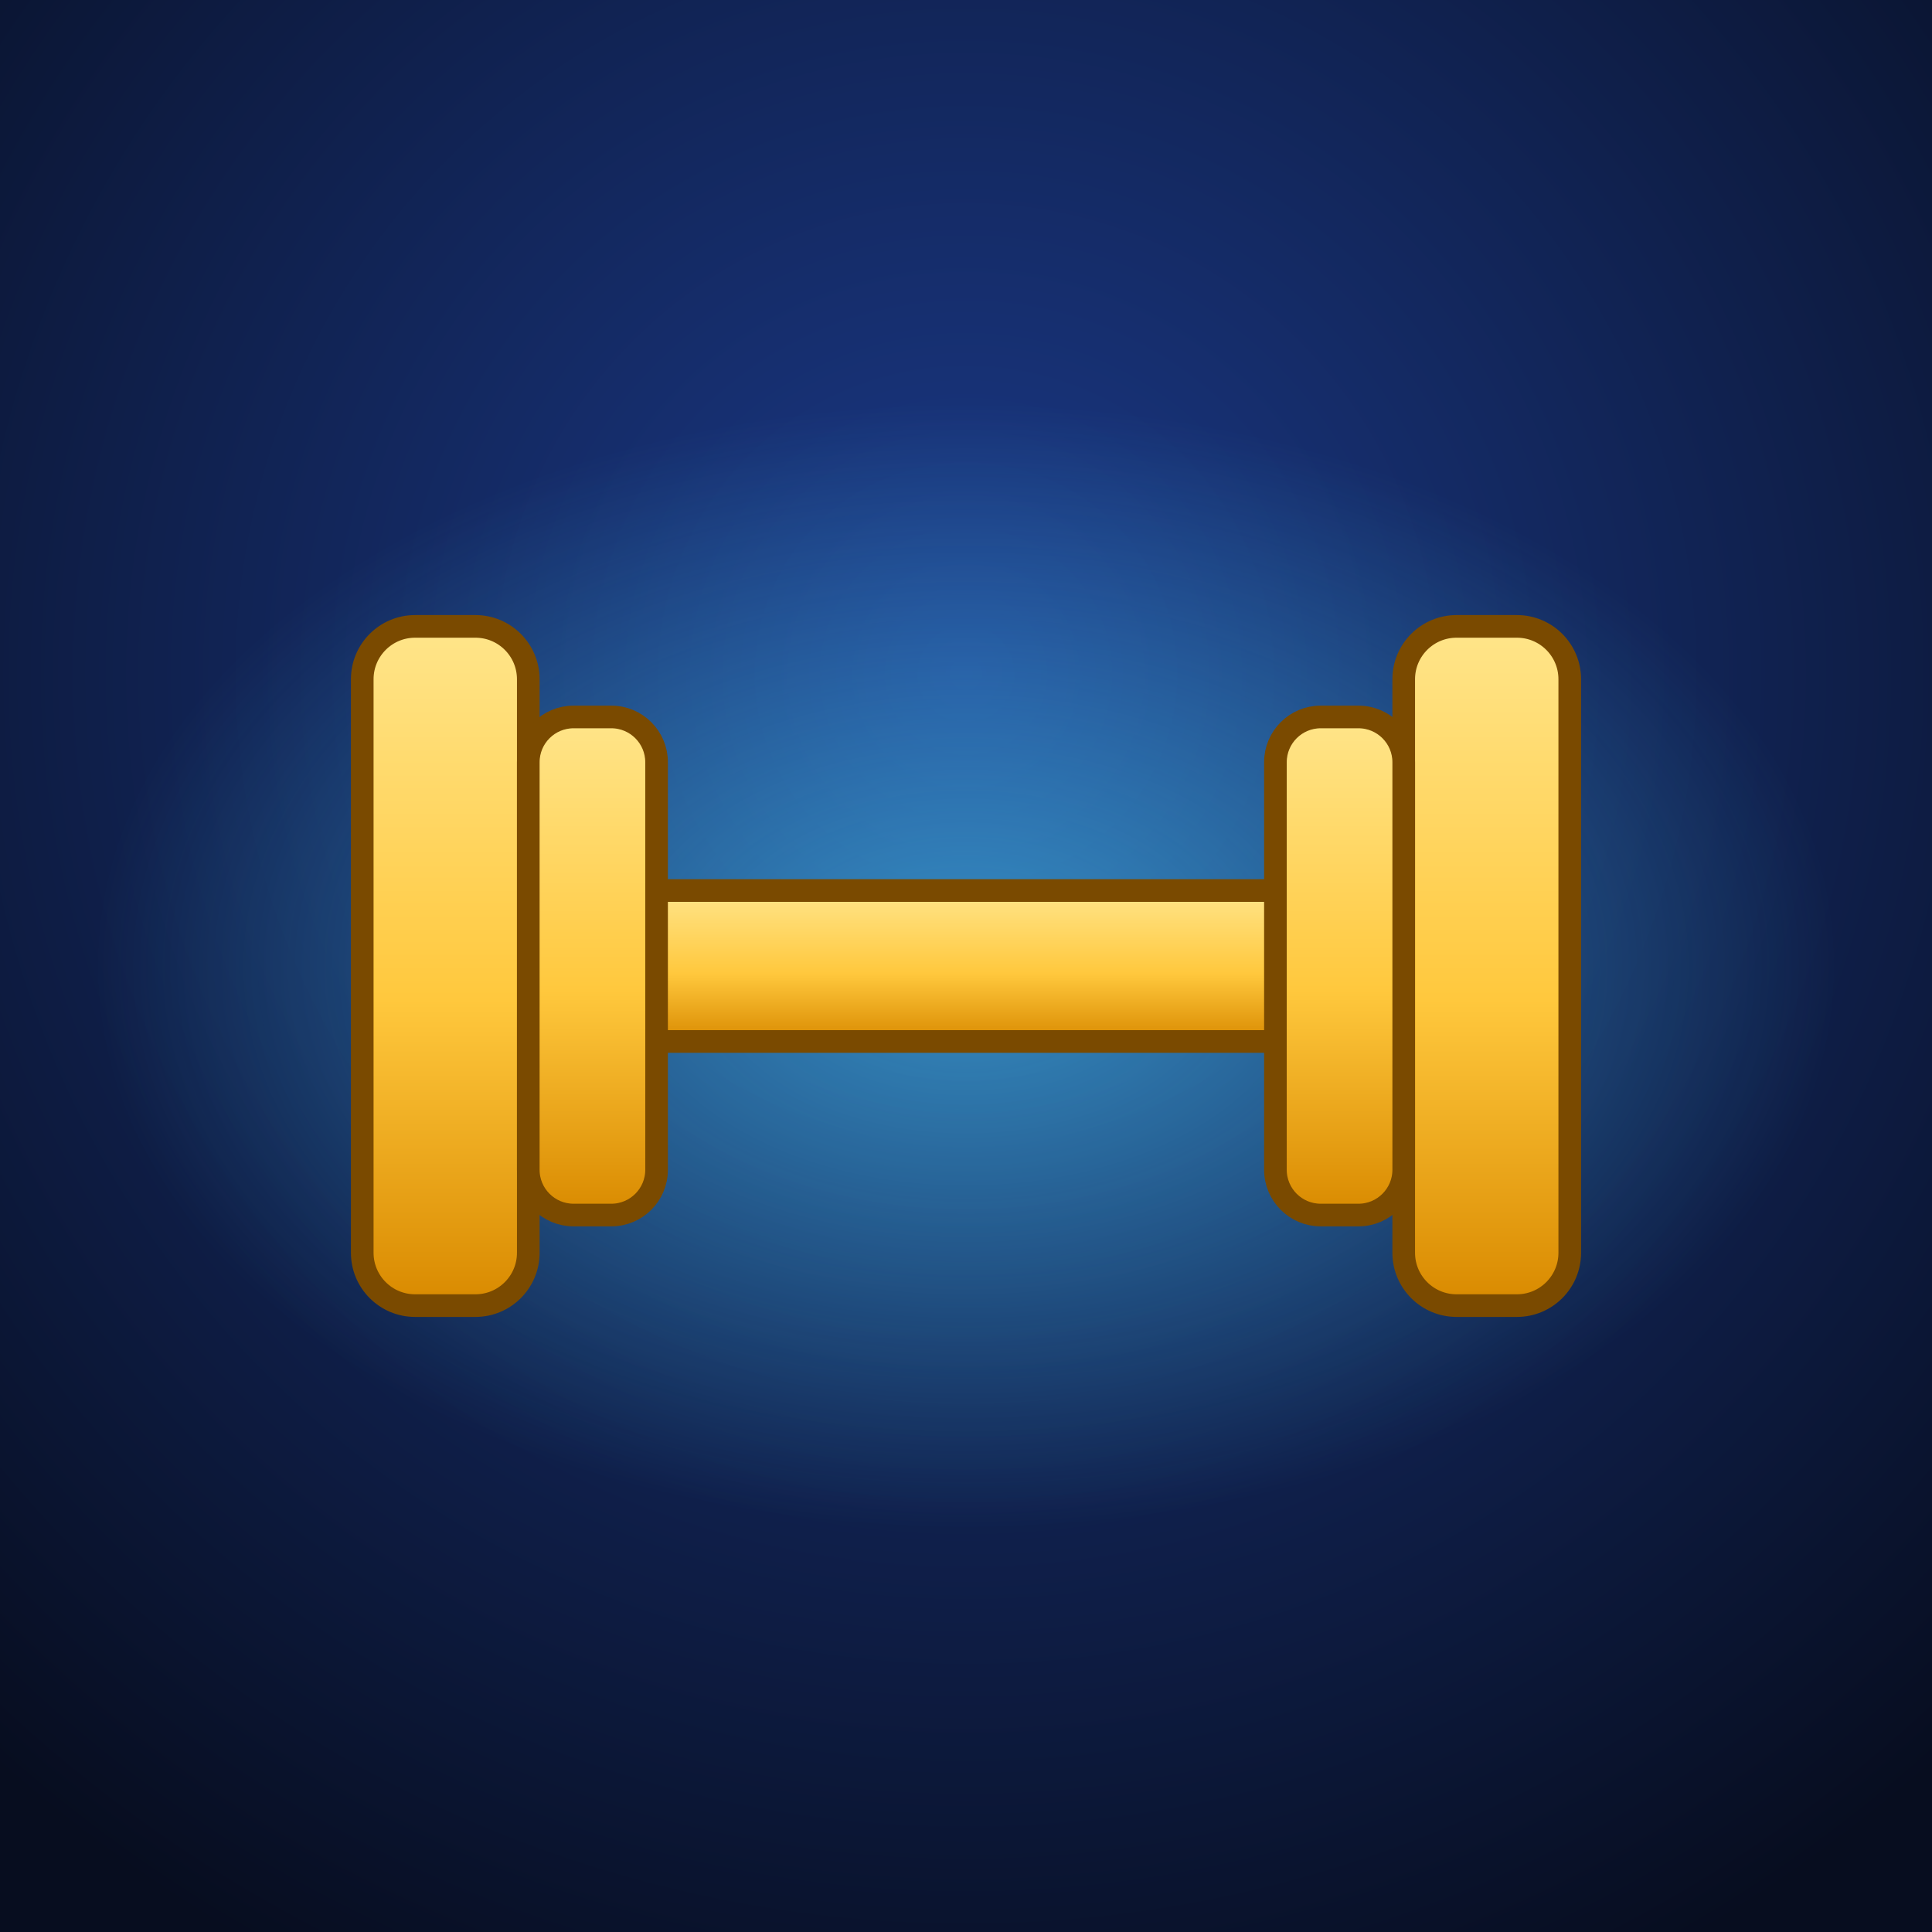
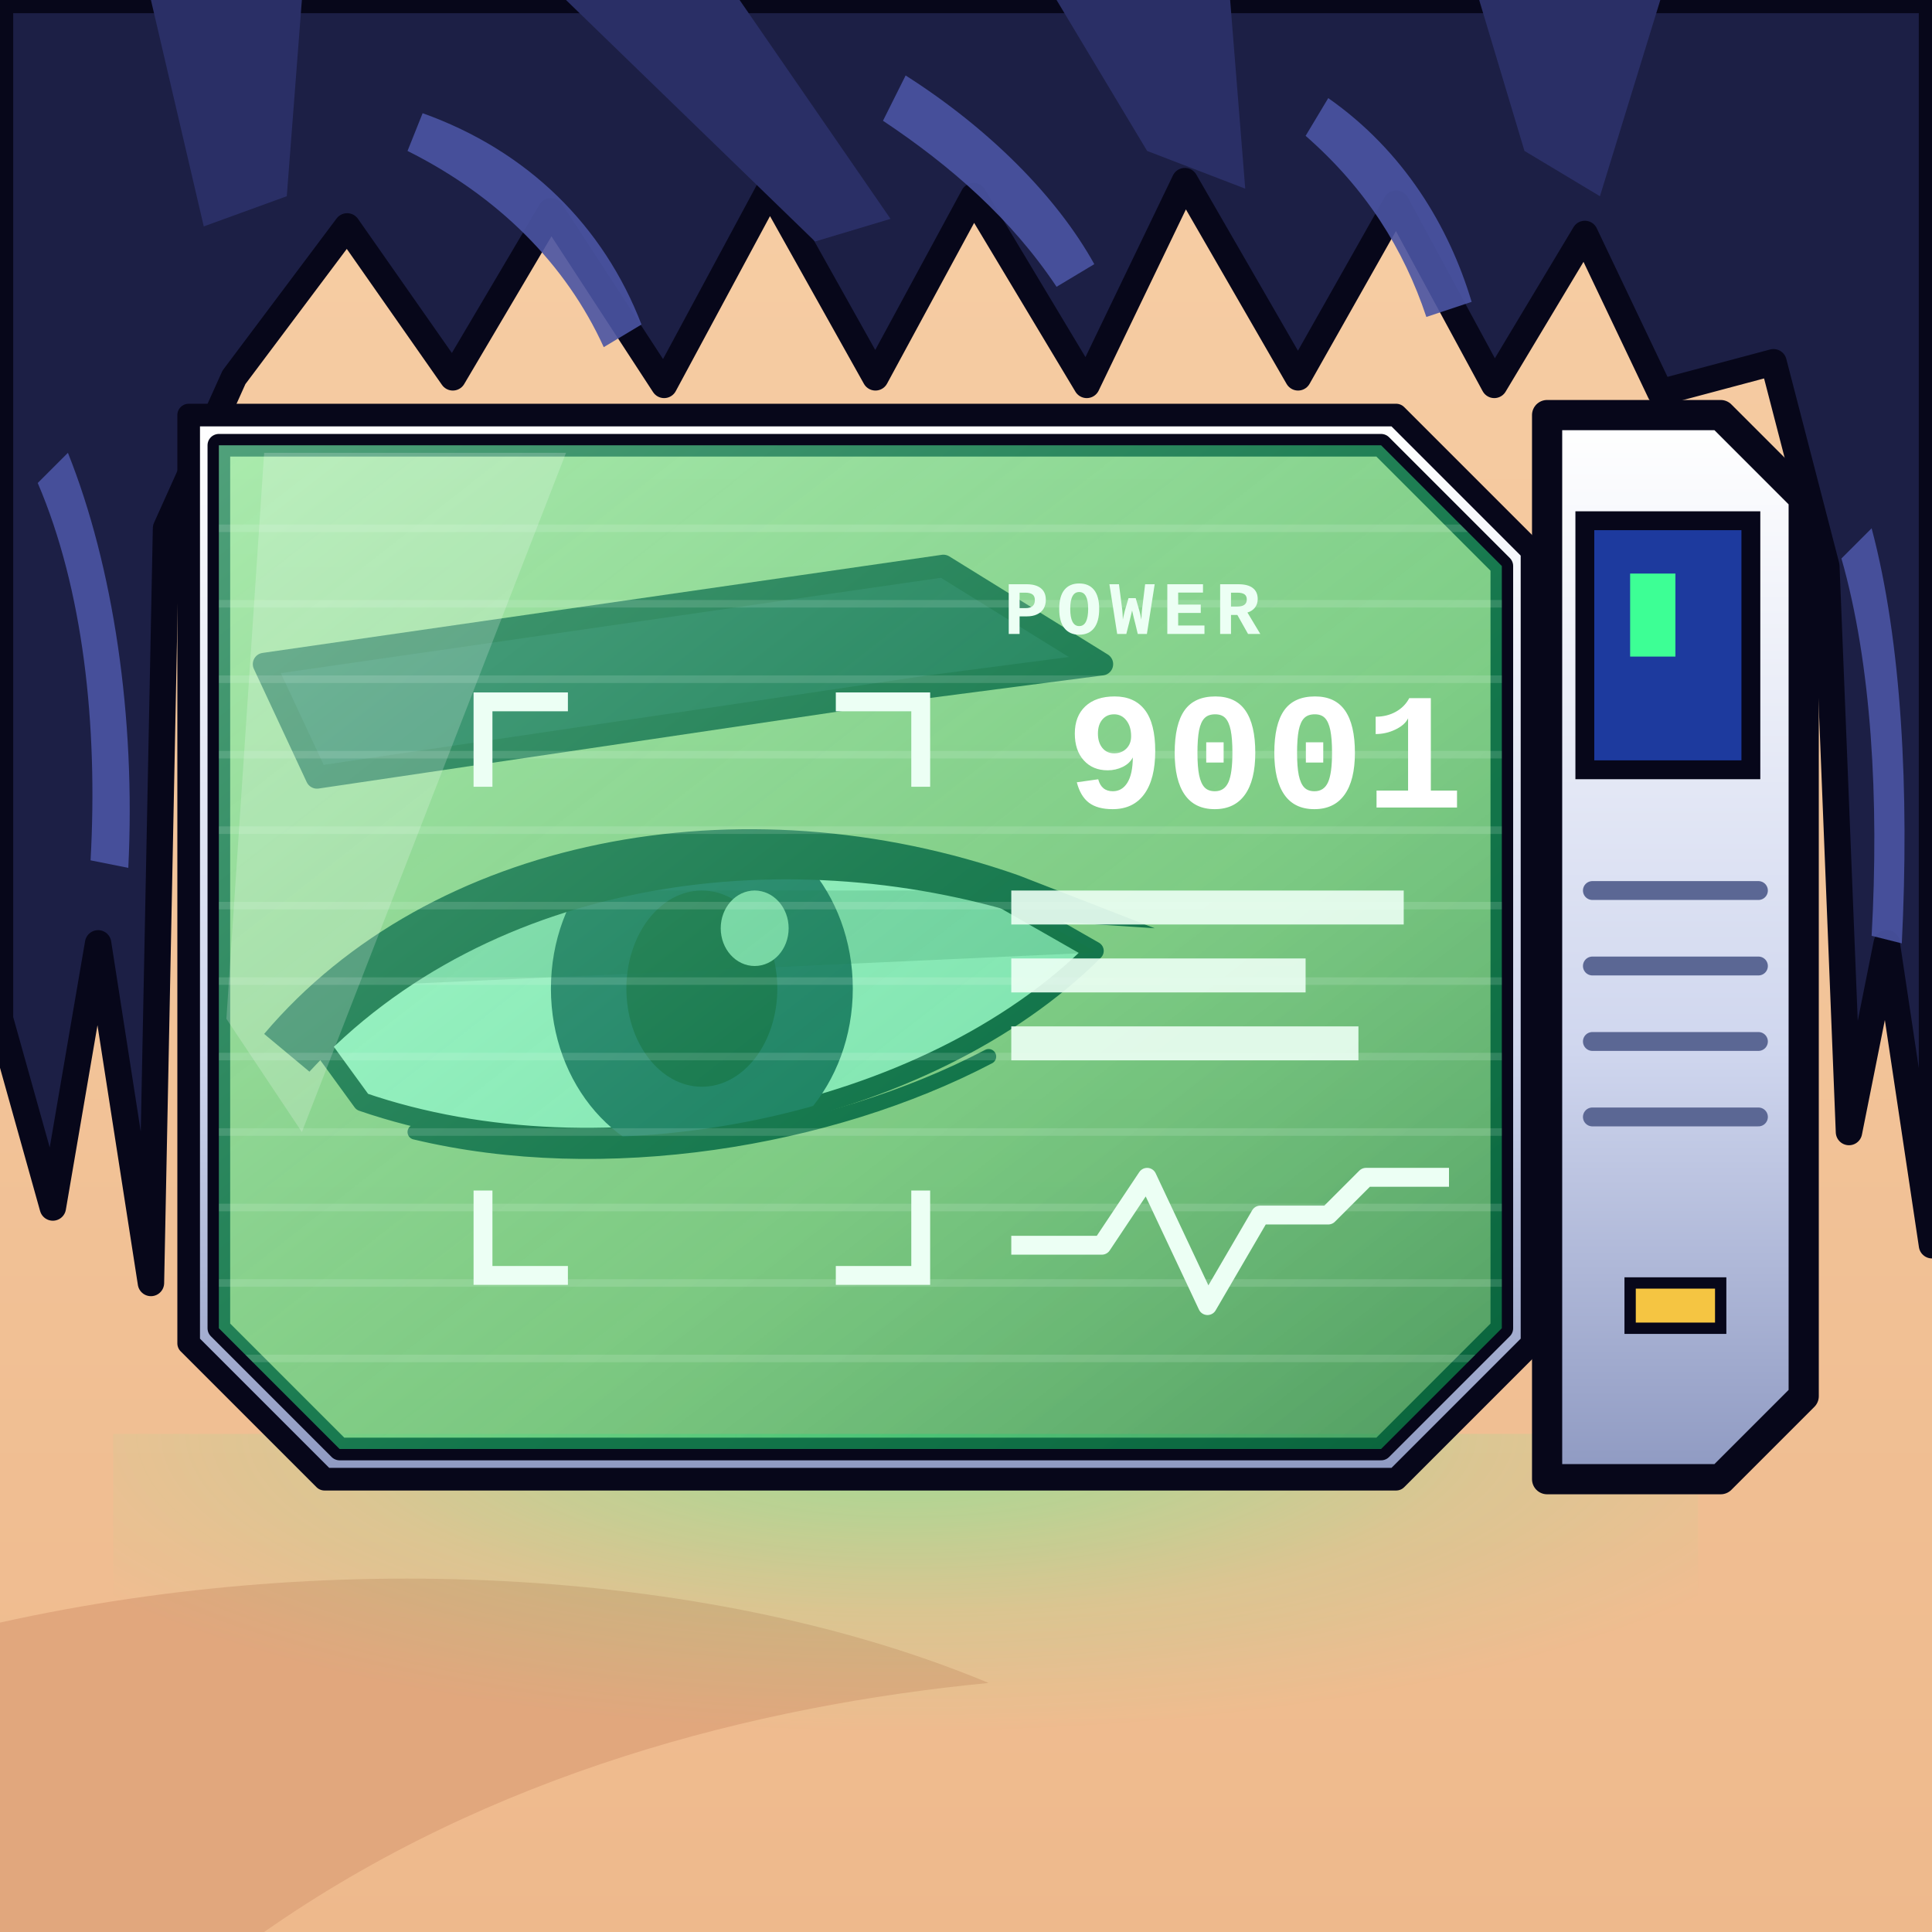
<svg xmlns="http://www.w3.org/2000/svg" viewBox="0 0 512 512">
  <defs>
-     <radialGradient id="bg" cx="50%" cy="35%" r="75%">
-       <stop offset="0" stop-color="#1b3a8a" />
-       <stop offset="1" stop-color="#070d1f" />
+     <linearGradient id="skin" x1="0" y1="0" x2="0" y2="1">
+       <stop offset="0" stop-color="#f7cfa6" />
+       <stop offset="1" stop-color="#eeb98c" />
+     </linearGradient>
+     <linearGradient id="lens" x1="0" y1="0" x2="1" y2="1">
+       <stop offset="0" stop-color="#7dffb6" stop-opacity=".62" />
+       <stop offset=".6" stop-color="#1ed173" stop-opacity=".55" />
+       <stop offset="1" stop-color="#0a8a4a" stop-opacity=".7" />
+     </linearGradient>
+     <linearGradient id="metal" x1="0" y1="0" x2="0" y2="1">
+       <stop offset="0" stop-color="#ffffff" />
+       <stop offset=".6" stop-color="#cfd6ee" />
+       <stop offset="1" stop-color="#8f9ac2" />
+     </linearGradient>
+     <clipPath id="lc">
+       <path d="M58 118 L366 118 L398 150 L398 352 L366 384 L90 384 L58 352Z" />
+     </clipPath>
+   </defs>
+   <rect width="512" height="512" fill="url(#skin)" />
+   <path fill="#1c1f45" stroke="#07071a" stroke-width="7" stroke-linejoin="round" d=" M0 0 L512 0 L512 330 L500 250 L490 300 L484 150 L470 96 L440 104 L420 62 L396 102 L370 54 L344 100 L314 48 L288 102 L258 52 L232 100 L204 50 L176 102 L146 56 L120 100 L92 60 L62 100 L44 140 L40 340 L26 250 L14 320 L0 270Z" />
+   <path fill="#2a2f66" d="M150 0 L196 0 L236 58 L216 64 Z M280 0 L326 0 L330 50 L304 40Z M392 0 L440 0 L424 52 L404 40Z M40 0 L80 0 L76 52 L54 60Z" />
+   <g fill="#4a54a3" opacity=".9">
+     <path d="M112 30 C140 40 160 60 170 86 L160 92 C150 70 132 52 108 40Z" />
+     <path d="M240 20 C262 34 280 52 290 70 L280 76 C268 58 252 44 234 32Z" />
+     <path d="M352 26 C372 40 384 60 390 80 L378 84 C372 66 362 50 346 36Z" />
+     <path d="M18 120 C30 150 36 190 34 230 L24 228 C26 192 22 156 10 128Z" />
+     <path d="M496 140 C504 170 506 210 504 250 L496 248 C498 212 496 176 488 148Z" />
+   </g>
+   <path d="M70 176 L250 150 L292 176 L246 182 L84 206Z" fill="#191b38" stroke="#07071a" stroke-width="6" stroke-linejoin="round" />
+   <path d="M80 270 C120 228 196 214 262 236 L290 252 C246 296 160 314 96 292Z" fill="#ffffff" stroke="#07071a" stroke-width="5" stroke-linejoin="round" />
+   <clipPath id="ec">
+     <path d="M80 270 C120 228 196 214 262 236 L290 252 C246 296 160 314 96 292Z" />
+   </clipPath>
+   <g clip-path="url(#ec)">
+     <ellipse cx="186" cy="262" rx="40" ry="46" fill="#1b2350" />
+     <ellipse cx="186" cy="262" rx="20" ry="26" fill="#07071a" />
+     <ellipse cx="200" cy="246" rx="9" ry="10" fill="#fff" />
+     <path d="M80 236 L300 236 L300 252 L80 262Z" fill="#000" opacity=".18" />
+   </g>
+   <path d="M70 274 C114 222 196 206 270 232 L306 246 L276 244 C210 222 130 232 82 284Z" fill="#07071a" />
+   <path d="M110 300 C160 312 220 302 262 280" stroke="#07071a" stroke-width="4" fill="none" stroke-linecap="round" />
+   <path fill="#e1a77d" d="M0 430 C90 410 190 416 262 446 C200 452 130 470 70 512 L0 512Z" />
+   <defs>
+     <radialGradient id="cast" cx="50%" cy="0%" r="60%">
+       <stop offset="0" stop-color="#3dff95" stop-opacity=".45" />
+       <stop offset=".6" stop-color="#3dff95" stop-opacity=".12" />
+       <stop offset="1" stop-color="#3dff95" stop-opacity="0" />
    </radialGradient>
-     <radialGradient id="aura" cx="50%" cy="50%" r="50%">
-       <stop offset="0" stop-color="#4fd8ff" stop-opacity=".55" />
-       <stop offset="1" stop-color="#4fd8ff" stop-opacity="0" />
-     </radialGradient>
-     <linearGradient id="gold" x1="0" y1="0" x2="0" y2="1">
-       <stop offset="0" stop-color="#ffe58a" />
-       <stop offset=".55" stop-color="#ffc83d" />
-       <stop offset="1" stop-color="#d98a00" />
-     </linearGradient>
  </defs>
-   <rect width="512" height="512" fill="url(#bg)" />
-   <ellipse cx="256" cy="256" rx="230" ry="150" fill="url(#aura)" />
-   <g fill="url(#gold)" stroke="#7a4a00" stroke-width="6">
-     <rect x="150" y="236" width="212" height="40" rx="12" />
-     <rect x="96" y="166" width="44" height="180" rx="14" />
-     <rect x="140" y="190" width="34" height="132" rx="12" />
-     <rect x="372" y="166" width="44" height="180" rx="14" />
-     <rect x="338" y="190" width="34" height="132" rx="12" />
+   <rect x="30" y="380" width="420" height="132" fill="url(#cast)" />
+   <path fill-rule="evenodd" d="M50 110 L370 110 L406 146 L406 356 L370 392 L86 392 L50 356Z M58 118 L58 352 L90 384 L366 384 L398 352 L398 150 L366 118Z" fill="url(#metal)" stroke="#07071a" stroke-width="6" stroke-linejoin="round" />
+   <path d="M58 118 L366 118 L398 150 L398 352 L366 384 L90 384 L58 352Z" fill="url(#lens)" />
+   <g clip-path="url(#lc)">
+     <g stroke="#ecfff4" stroke-opacity=".14" stroke-width="2">
+       <path d="M50 140 H410 M50 160 H410 M50 180 H410 M50 200 H410 M50 220 H410 M50 240 H410 M50 260 H410 M50 280 H410 M50 300 H410 M50 320 H410 M50 340 H410 M50 360 H410" />
+     </g>
+     <g stroke="#ecfff4" stroke-width="5" fill="none" stroke-linecap="square">
+       <path d="M128 206 L128 186 L148 186 M224 186 L244 186 L244 206 M244 318 L244 338 L224 338 M148 338 L128 338 L128 318" />
+     </g>
+     <text x="266" y="168" font-family="Courier New, monospace" font-weight="700" font-size="20" fill="#ecfff4" letter-spacing="2">POWER</text>
+     <text x="388" y="214" text-anchor="end" font-family="Courier New, monospace" font-weight="700" font-size="44" fill="#ffffff">9001</text>
+     <g fill="#ecfff4" opacity=".9">
+       <rect x="268" y="236" width="104" height="9" />
+       <rect x="268" y="254" width="78" height="9" />
+       <rect x="268" y="272" width="92" height="9" />
+     </g>
+     <path d="M268 330 L292 330 L304 312 L320 346 L334 322 L352 322 L362 312 L384 312" stroke="#ecfff4" stroke-width="5" fill="none" stroke-linejoin="round" />
+     <path d="M70 120 L150 120 L80 300 L60 270Z" fill="#fff" fill-opacity=".2" />
  </g>
+   <path d="M410 110 L456 110 L478 132 L478 370 L456 392 L410 392Z" fill="url(#metal)" stroke="#07071a" stroke-width="8" stroke-linejoin="round" />
+   <rect x="420" y="138" width="44" height="66" fill="#1d3a9e" stroke="#07071a" stroke-width="5" />
+   <rect x="432" y="152" width="12" height="22" fill="#3dff95" />
+   <g stroke="#5b6794" stroke-width="5" stroke-linecap="round">
+     <path d="M422 236 H466 M422 256 H466 M422 276 H466 M422 296 H466" />
+   </g>
+   <rect x="432" y="340" width="24" height="12" fill="#f5c542" stroke="#07071a" stroke-width="3" />
</svg>
